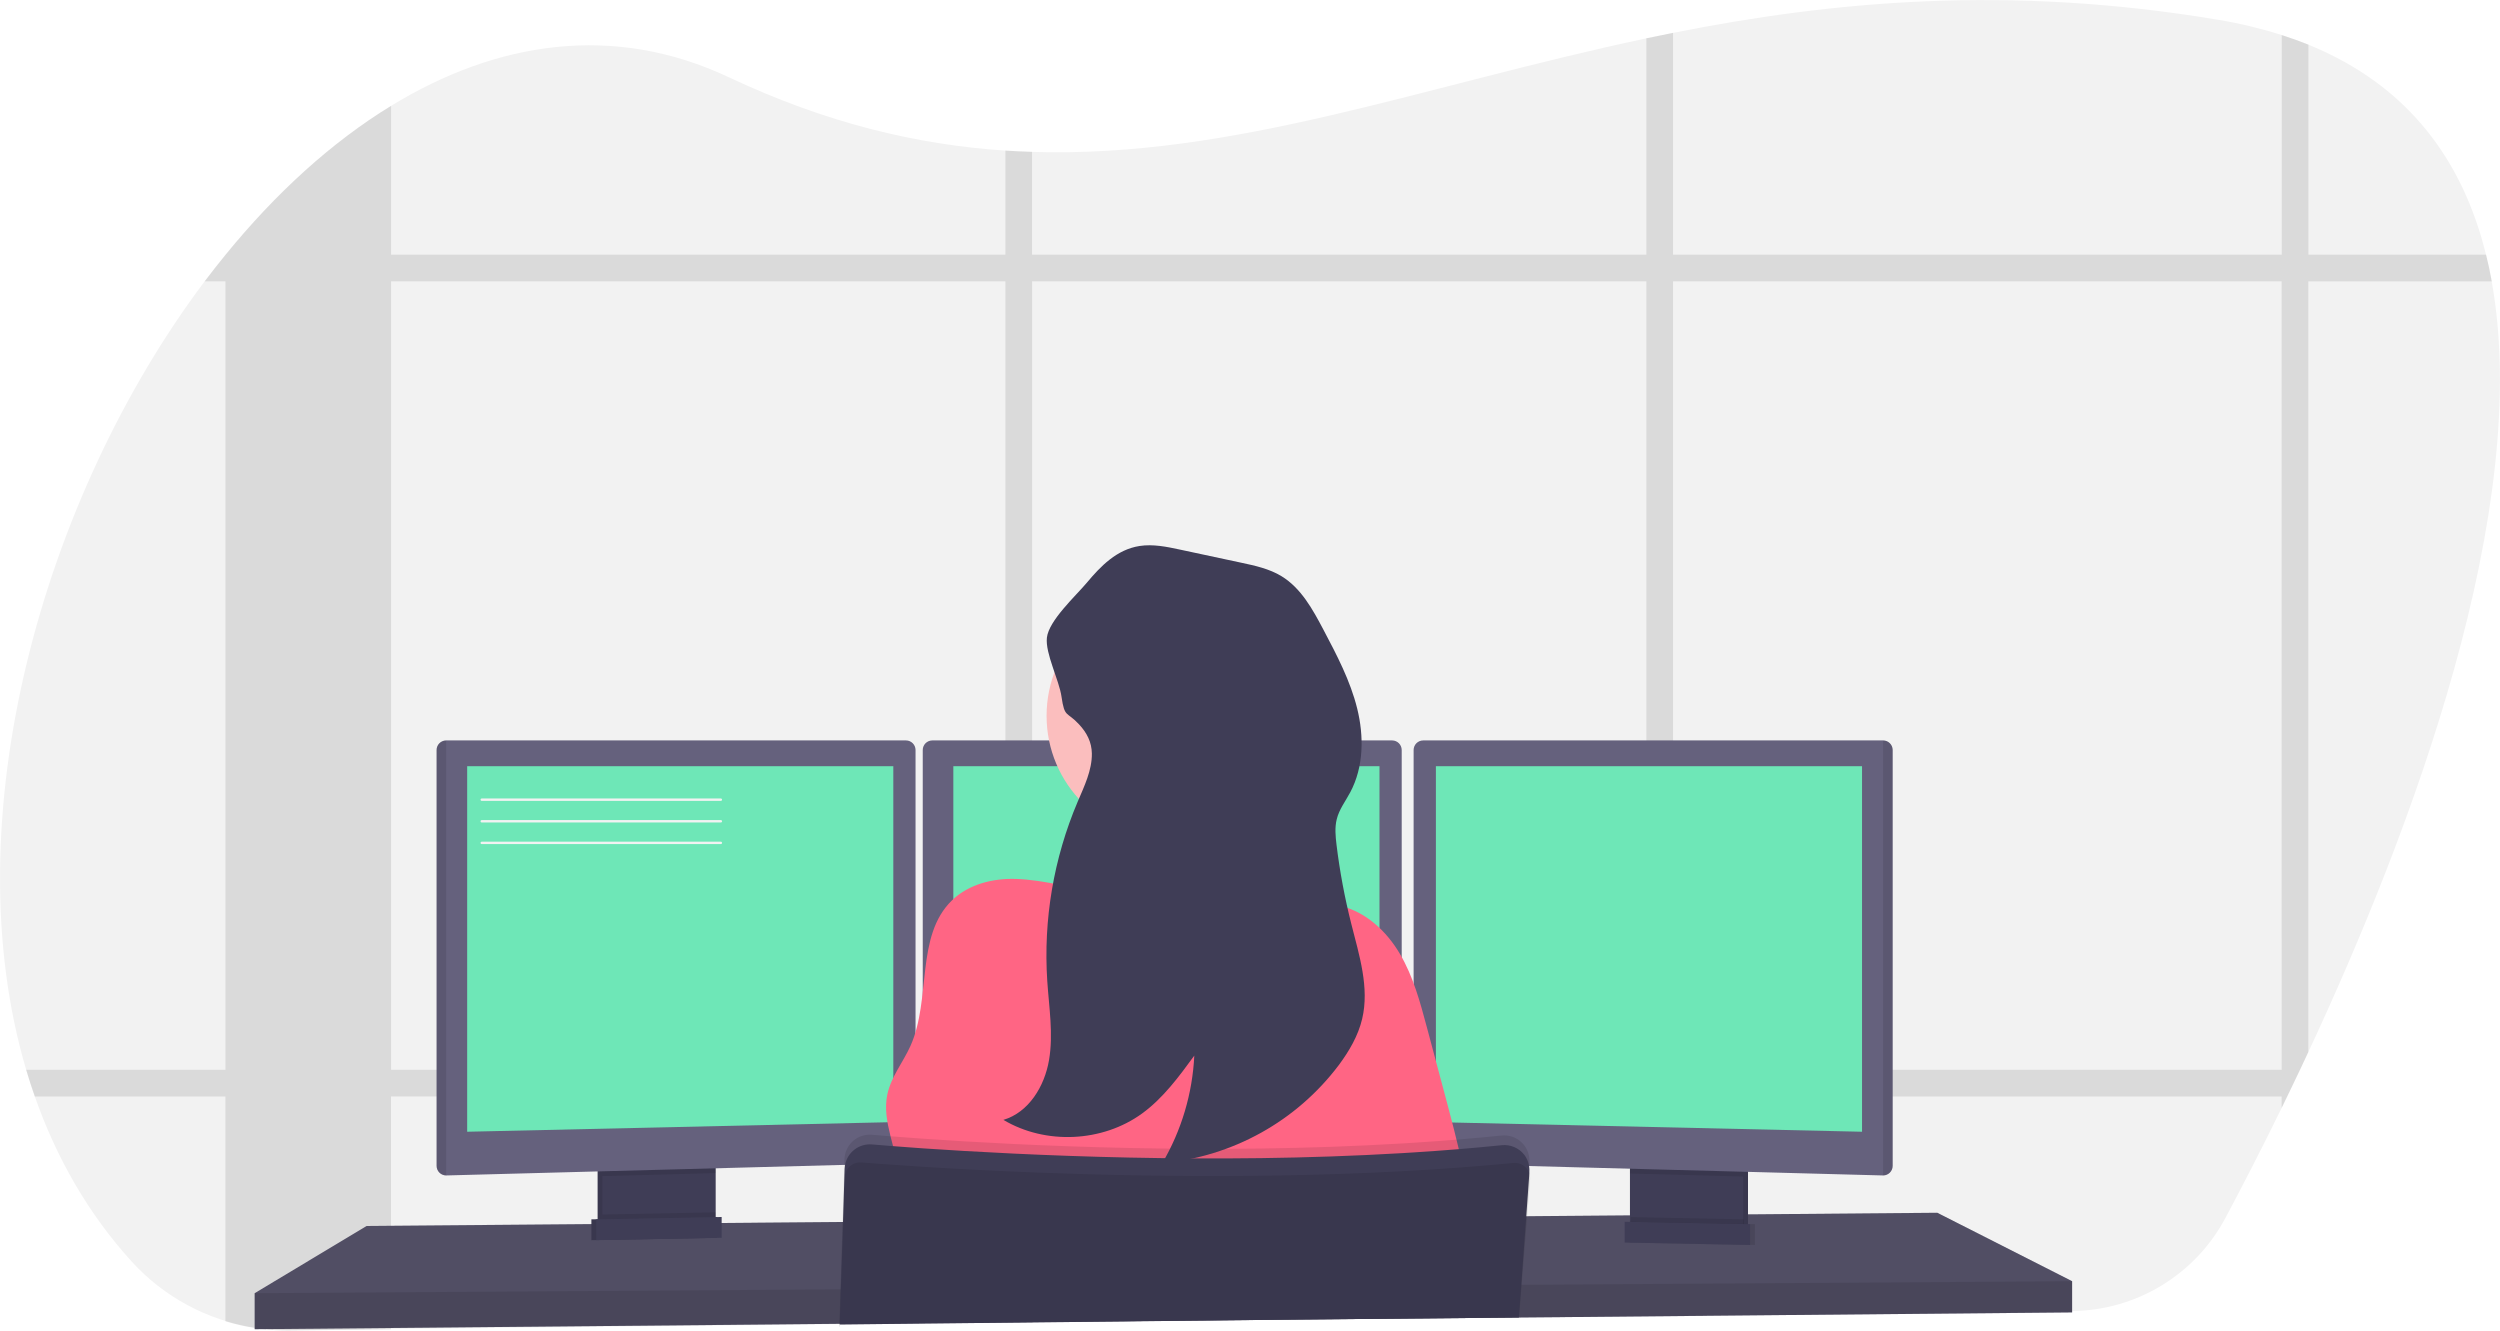
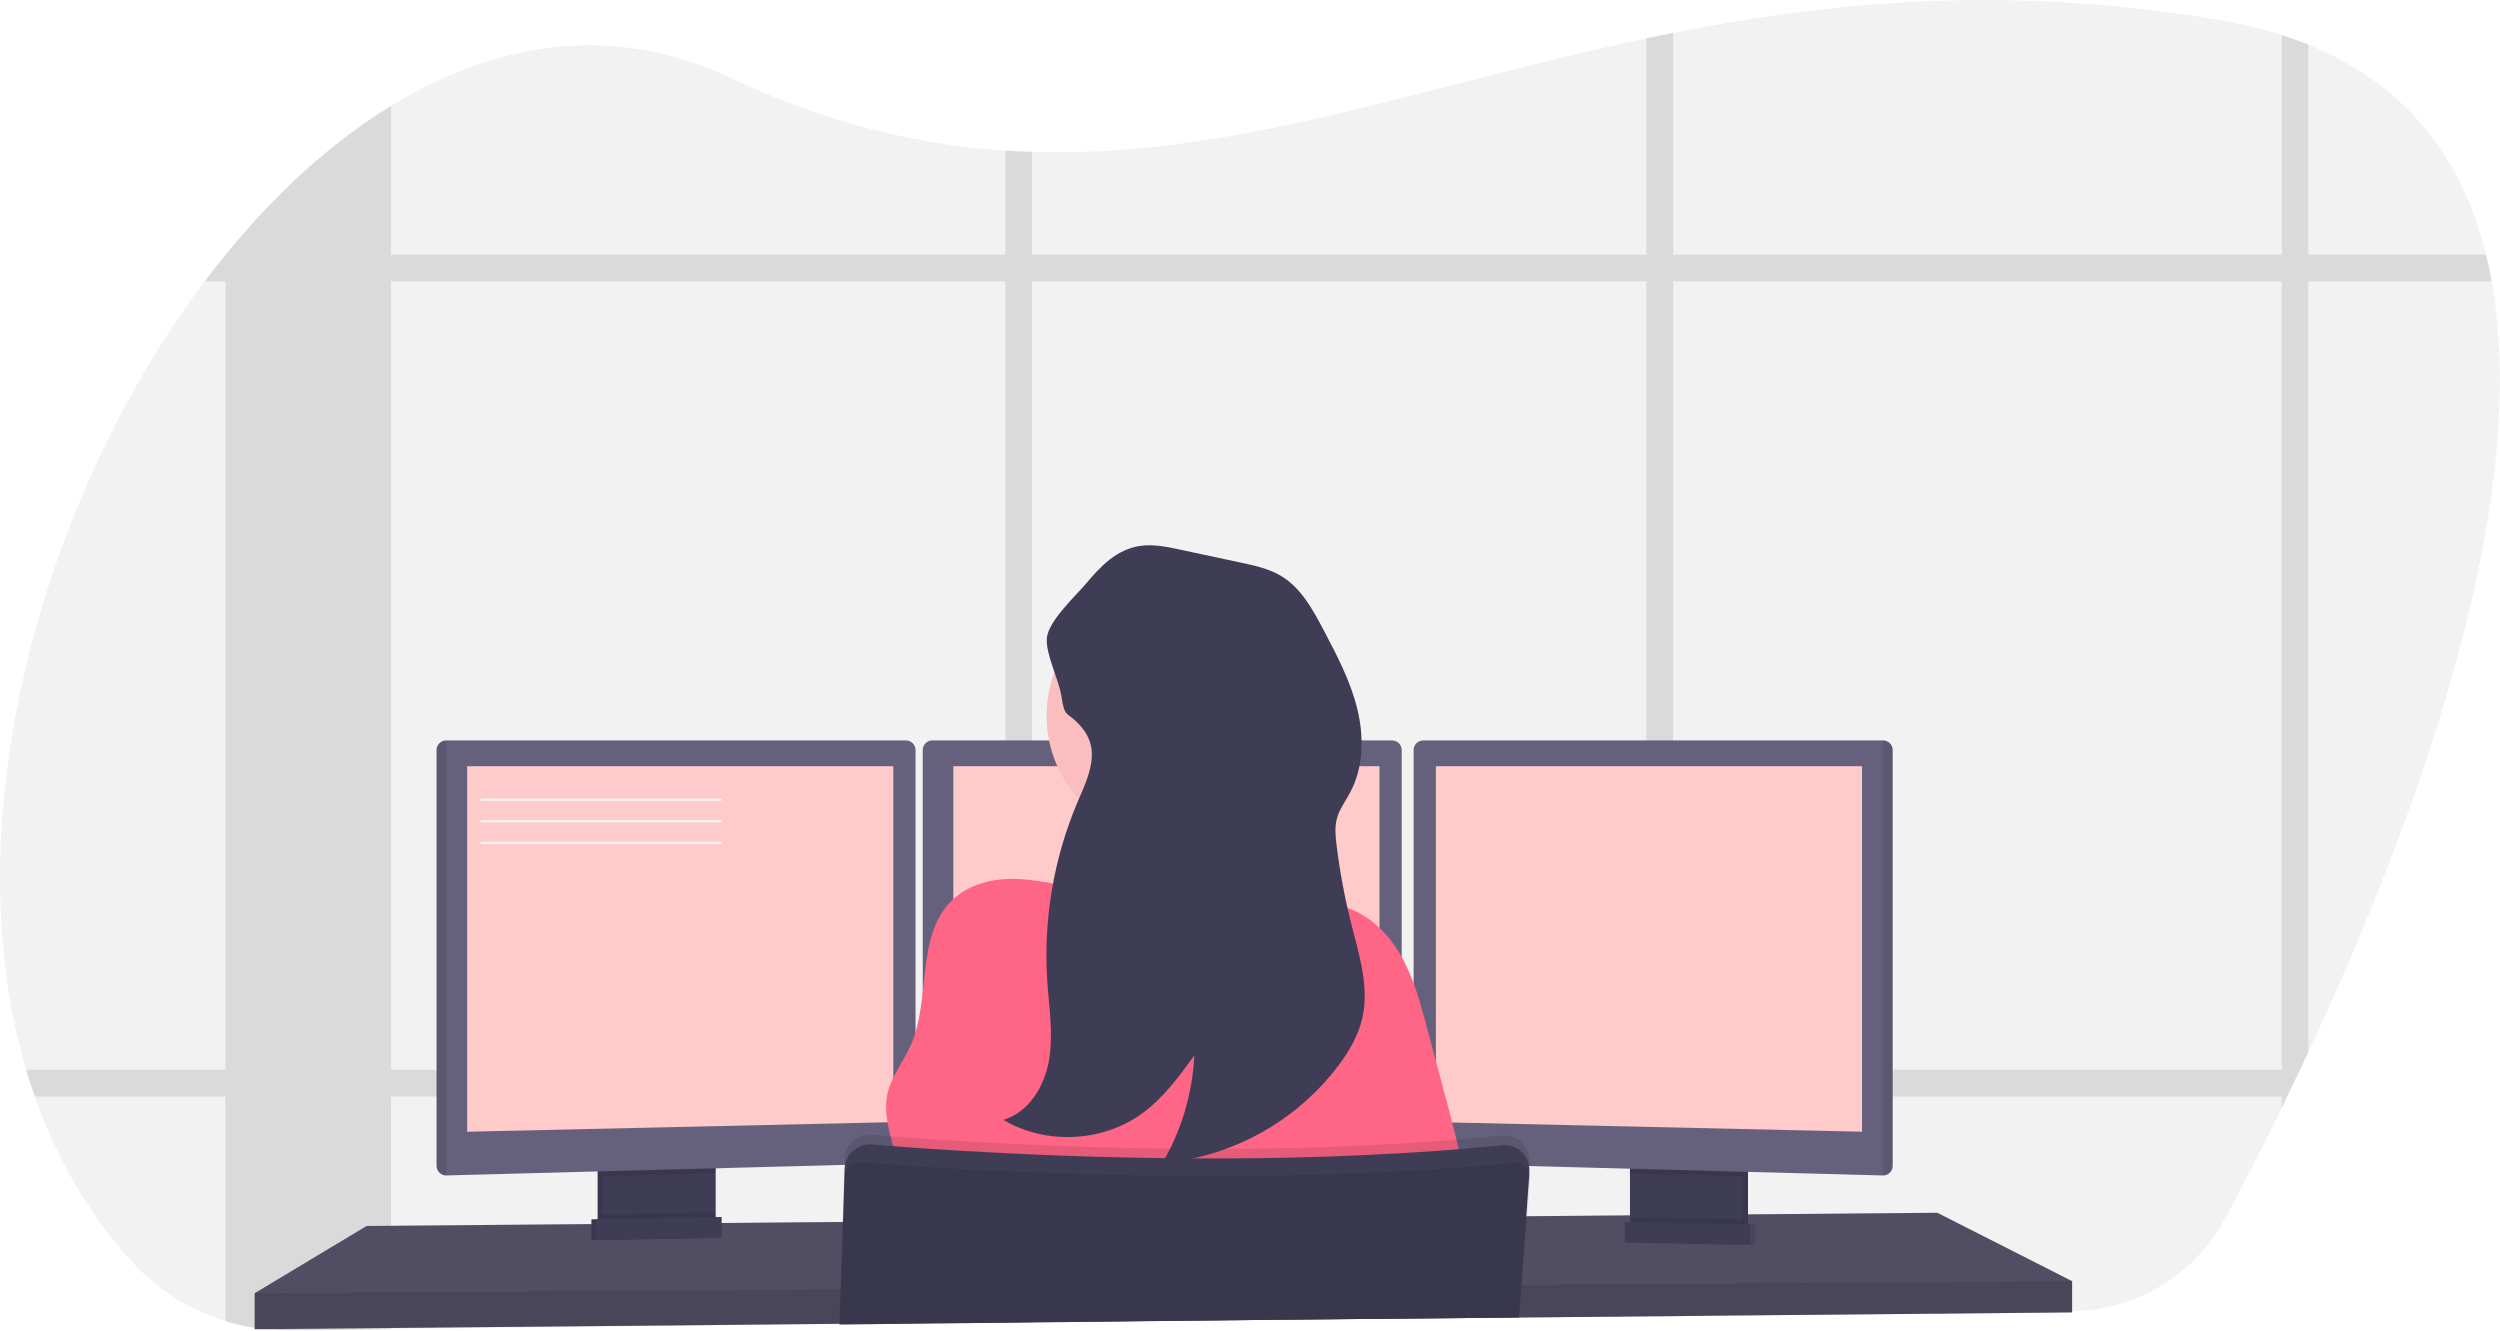
<svg xmlns="http://www.w3.org/2000/svg" id="e6d15d18-a685-4480-ac2b-bd578043a679" data-name="Layer 1" width="1041.32" height="554.17" viewBox="0 0 1041.32 554.17">
  <path d="M1040.82,611.12q-1.74,3.75-3.47,7.4-2.7,5.67-5.33,11.12c-.78,1.61-1.56,3.19-2.32,4.77-8.6,17.57-16.63,33.11-23.45,45.89A73.21,73.21,0,0,1,942.44,719l-151.65,1.65h-1.6l-13,.14-11.12.12-34.1.37-1.38,0-17.36.19h-.53l-107,1.16-95.51,1-11.11.12-69,.75H429l-44.75.48h-.48l-141.5,1.53-42.33.46a88,88,0,0,1-10.79-.54h0c-1.22-.14-2.44-.3-3.65-.49a87.38,87.38,0,0,1-51.29-27.54C116,678.37,102.75,655,93.85,629.64q-1.93-5.49-3.6-11.12C59.44,514.37,97,380,164.6,290.08q4.25-5.64,8.64-11l.07-.08c20.79-25.52,44.1-46.84,68.93-62,44-26.91,92.75-34.49,140.7-11.9,40.57,19.12,78.45,28.11,115.17,30.55,3.71.24,7.42.42,11.11.53,84.23,2.65,163.17-27.7,255.87-47.29,3.69-.78,7.39-1.55,11.12-2.28,66.13-13.16,139.49-20.1,226.73-5.51a189.09,189.09,0,0,1,26.76,6.4q5.77,1.86,11.12,4c41.64,16.94,64.35,48.24,74,87.46q1.37,5.46,2.37,11.11C1134.3,384.41,1084.19,518.23,1040.82,611.12Z" transform="translate(-79.34 -172.91)" fill="#f2f2f2" />
  <path d="M576.36,618.52a95.22,95.22,0,0,1-1.87,11.12h93.7V618.52Zm-78.25,62.81,11.11-.09V653.77c-3.81-.17-7.52-.34-11.11-.52ZM265.19,618.52v11.12h198.5V618.52ZM1114.87,279h-74V191.51q-5.35-2.17-11.12-4V279H776.21V186.58c-3.73.73-7.43,1.5-11.12,2.28V279H509.22V236.15c-3.69-.11-7.4-.29-11.11-.53V279H242.24V217c-24.83,15.16-48.14,36.48-68.93,62h-.07v.08q-4.4,5.4-8.64,11h8.64V618.52h-83q1.66,5.63,3.6,11.12h79.39v93.62a87,87,0,0,0,12.2,2.79c1.21.19,2.43.35,3.65.49h0a88,88,0,0,0,10.79.54l42.33-.46v-97H498.11v94.21l11.11-.12V629.64H765.09V721l11.12-.12V629.64H1029.7v4.77c.76-1.58,1.54-3.16,2.32-4.77q2.63-5.45,5.33-11.12,1.73-3.64,3.47-7.4v-321h76.42Q1116.23,284.43,1114.87,279ZM242.24,618.52V290.08H498.11V618.52Zm267,0V290.08H765.09V618.52Zm520.48,0H776.21V290.08H1029.7Z" transform="translate(-79.34 -172.91)" opacity="0.1" />
  <polygon points="863.09 533.65 863.09 546.65 711.17 548.05 709.55 548.08 651.81 548.61 650.43 548.63 632.88 548.78 632.36 548.78 525.38 549.77 349.77 551.4 349.62 551.4 304.97 551.82 304.49 551.83 106.09 553.65 106.09 538.65 152.74 510.65 246.34 509.87 248.34 509.86 249 509.85 251 509.82 295.94 509.45 297.95 509.44 298.59 509.43 300.59 509.42 315 509.3 315.38 509.29 350.93 508.99 351.22 508.99 628.62 506.65 635.41 506.6 636.09 506.6 641.27 506.55 678.92 506.24 680.92 506.21 682.77 506.19 683.73 506.19 695.44 506.1 697.76 506.07 700.87 506.05 710.62 505.96 726.09 505.83 728.09 505.81 731.57 505.79 732.22 505.79 806.93 505.15 863.09 533.65" fill="#65617d" />
  <polygon points="863.09 533.65 863.09 546.65 711.17 548.05 709.55 548.08 651.81 548.61 650.43 548.63 632.88 548.78 632.36 548.78 525.38 549.77 349.77 551.4 349.62 551.4 304.97 551.82 304.49 551.83 106.09 553.65 106.09 538.65 152.74 510.65 246.34 509.87 248.34 509.86 249 509.85 251 509.82 295.94 509.45 297.95 509.44 298.59 509.43 300.59 509.42 315 509.3 315.38 509.29 350.93 508.99 351.22 508.99 628.62 506.65 635.41 506.6 636.09 506.6 641.27 506.55 678.92 506.24 680.92 506.21 682.77 506.19 683.73 506.19 695.44 506.1 697.76 506.07 700.87 506.05 710.62 505.96 726.09 505.83 728.09 505.81 731.57 505.79 732.22 505.79 806.93 505.15 863.09 533.65" opacity="0.2" />
  <path d="M375.44,656.57v24.49a6.13,6.13,0,0,1-3.5,5.54,6,6,0,0,1-2.5.6l-34.9.74a6,6,0,0,1-2.7-.57,6.12,6.12,0,0,1-3.57-5.57V656.57Z" transform="translate(-79.34 -172.91)" fill="#3f3d56" />
  <path d="M375.44,656.57v24.49a6.13,6.13,0,0,1-3.5,5.54,6,6,0,0,1-2.5.6l-34.9.74a6,6,0,0,1-2.7-.57,6.12,6.12,0,0,1-3.57-5.57V656.57Z" transform="translate(-79.34 -172.91)" opacity="0.1" />
  <path d="M377.44,656.57v24.49a6.13,6.13,0,0,1-3.5,5.54,6,6,0,0,1-2.5.6l-34.9.74a6,6,0,0,1-2.7-.57,6.12,6.12,0,0,1-3.57-5.57V656.57Z" transform="translate(-79.34 -172.91)" fill="#3f3d56" />
  <rect x="680.92" y="483.65" width="47.17" height="31.5" fill="#3f3d56" />
  <rect x="680.92" y="483.65" width="47.17" height="31.5" opacity="0.1" />
  <rect x="678.92" y="483.65" width="47.17" height="31.5" fill="#3f3d56" />
  <polygon points="298.09 483.65 298.09 488.62 250.92 489.88 250.92 483.65 298.09 483.65" opacity="0.1" />
  <path d="M460.69,485.27v168.2a4,4,0,0,1-3.85,3.95l-191.65,5.1h-.05a4,4,0,0,1-3.95-3.95V485.27a4,4,0,0,1,3.95-3.95h191.6A4,4,0,0,1,460.69,485.27Z" transform="translate(-79.34 -172.91)" fill="#65617d" />
  <path d="M265.19,481.32v181.2h-.05a4,4,0,0,1-3.95-3.95V485.27a4,4,0,0,1,3.95-3.95Z" transform="translate(-79.34 -172.91)" opacity="0.1" />
-   <polygon points="194.59 319.15 372.09 319.15 372.09 467.4 194.59 471.4 194.59 319.15" fill="#6ee7b7" />
+   <polygon points="194.59 319.15 372.09 319.15 372.09 467.4 194.59 471.4 194.59 319.15" fill="#fecaca" />
  <polygon points="726.09 483.65 726.09 490.06 678.92 488.8 678.92 483.65 726.09 483.65" opacity="0.1" />
  <path d="M867.69,485.27v173.3a4,4,0,0,1-4,3.95h0L672,657.42a4,4,0,0,1-3.85-3.95V485.27a4,4,0,0,1,3.95-3.95h191.6A4,4,0,0,1,867.69,485.27Z" transform="translate(-79.34 -172.91)" fill="#65617d" />
  <path d="M867.69,485.27v173.3a4,4,0,0,1-4,3.95h0V481.32h0A4,4,0,0,1,867.69,485.27Z" transform="translate(-79.34 -172.91)" opacity="0.1" />
-   <polygon points="775.59 319.15 598.09 319.15 598.09 467.4 775.59 471.4 775.59 319.15" fill="#6ee7b7" />
+   <polygon points="775.59 319.15 598.09 319.15 598.09 467.4 775.59 471.4 775.59 319.15" fill="#fecaca" />
  <path d="M663.19,485.27v168.2a4,4,0,0,1-3.85,3.95l-191.65,5.1h0a4,4,0,0,1-4-3.95V485.27a4,4,0,0,1,3.95-3.95h191.6A4,4,0,0,1,663.19,485.27Z" transform="translate(-79.34 -172.91)" fill="#65617d" />
-   <polygon points="397.09 319.15 574.59 319.15 574.59 467.4 397.09 471.4 397.09 319.15" fill="#6ee7b7" />
+   <polygon points="397.09 319.15 574.59 319.15 574.59 467.4 397.09 471.4 397.09 319.15" fill="#fecaca" />
  <polygon points="863.09 533.65 863.09 546.65 711.17 548.05 709.55 548.08 651.81 548.61 650.43 548.63 632.88 548.78 632.36 548.78 525.38 549.77 349.77 551.4 349.62 551.4 304.97 551.82 304.49 551.83 106.09 553.65 106.09 538.65 308.6 537.32 309.08 537.32 350.07 537.04 350.26 537.04 633.34 535.17 633.63 535.17 633.8 535.16 634.27 535.16 639.06 535.13 640.52 535.13 715.01 534.63 719.41 534.61 720.39 534.6 863.09 533.65" opacity="0.1" />
  <circle cx="487.26" cy="298.15" r="51.33" fill="#fbbebe" />
  <path d="M617.94,550.07s-99.5,12-90,0c3.44-4.34,4.39-17.2,4.2-31.85-.06-4.45-.22-9.06-.45-13.65-1.1-22-3.75-43.5-3.75-43.5s87-41,77-8.5c-4,13.13-2.69,31.57.35,48.88.89,5.05,1.92,10,3,14.7A344.67,344.67,0,0,0,617.94,550.07Z" transform="translate(-79.34 -172.91)" fill="#fbbebe" />
  <path d="M585.47,546c11.51-2.13,23.7-6,34.53-1.54,2.85,1.17,5.47,2.88,8.39,3.86s6.12,1.22,9.16,1.91c10.68,2.42,19.34,10.55,24.9,20s8.44,20.14,11.26,30.72l6.9,25.83c6,22.45,12,45.09,13.39,68.3a2437.62,2437.62,0,0,1-250.84,1.43c5.44-10.34,11-21.31,10.54-33s-7.19-23.22-4.76-34.74c1.55-7.34,6.57-13.39,9.64-20.22,8.75-19.52,1.94-45.79,17.32-60.65,6.92-6.68,17-9.21,26.63-8.89,12.28.41,24.85,4.24,37,6.11C555.09,547.48,569.79,548.88,585.47,546Z" transform="translate(-79.34 -172.91)" fill="#ff6584" />
  <path d="M716.37,657.17l-.1,1.43v.1l-.17,2.3-1.33,18.51-1.61,22.3-.46,6.28-1,13.44v.17l-107,1L429.11,724.6l0,.84h-.14l0-.84v-.28l.45-14.36.86-28.06.74-23.79.07-2.37a10.53,10.53,0,0,1,11.42-10.17c4.72.4,10.85.89,18.18,1.41l3,.22c42.33,2.94,120.56,6.74,199.5,2,1.66-.09,3.33-.19,5-.31,12.24-.77,24.47-1.76,36.58-3a10.53,10.53,0,0,1,11.6,11.23Z" transform="translate(-79.34 -172.91)" opacity="0.1" />
  <path d="M429.08,725.44l0-.84,175.62-1.91,107-1H712v-.17l1-13.44.43-6,1.64-22.61,1.29-17.9,0-.44a10.62,10.62,0,0,0-.11-2.47.3.3,0,0,0,0-.1,10.39,10.39,0,0,0-2-4.64,10.54,10.54,0,0,0-9.42-4c-12.11,1.24-24.34,2.23-36.58,3-1.67.12-3.34.22-5,.31-78.94,4.69-157.17.89-199.5-2l-3-.22c-7.33-.52-13.46-1-18.18-1.41a10.54,10.54,0,0,0-11.24,8.53,11,11,0,0,0-.18,1.64l-.68,22.16L429.54,710l-.44,14.36v.28l0,.84Z" transform="translate(-79.34 -172.91)" fill="#3f3d56" />
  <path d="M716.67,664.18l-1.23,15.33-1.83,22.85-.46,5.72-1,12.81-.06.64v.17h0l-.15,1.48.11-1.48h-.29l-107,1L429.11,724.6v-.28l.49-14.36,1-28.06.64-18.65A6.36,6.36,0,0,1,434.3,658a6.25,6.25,0,0,1,3.78-.9c2.1.17,4.68.37,7.69.59,4.89.36,10.92.78,17.94,1.22,13,.82,29.31,1.7,48,2.42,52,2,122.2,2.67,188.88-3.17,3-.26,6.1-.55,9.13-.84a6.26,6.26,0,0,1,3.48.66,5.16,5.16,0,0,1,.86.54,6.14,6.14,0,0,1,2,2.46,3.56,3.56,0,0,1,.25.61A6.28,6.28,0,0,1,716.67,664.18Z" transform="translate(-79.34 -172.91)" opacity="0.1" />
  <path d="M377.44,677.87v3.19a6.13,6.13,0,0,1-3.5,5.54l-40.1.77a6.12,6.12,0,0,1-3.57-5.57v-3Z" transform="translate(-79.34 -172.91)" opacity="0.1" />
  <polygon points="298.59 515.57 246.34 516.57 246.34 507.9 298.59 506.9 298.59 515.57" fill="#3f3d56" />
  <polygon points="298.59 515.57 246.34 516.57 246.34 507.9 298.59 506.9 298.59 515.57" opacity="0.1" />
  <polygon points="300.59 515.57 248.34 516.57 248.34 507.9 300.59 506.9 300.59 515.57" fill="#3f3d56" />
  <path d="M758.56,679.87v3.19a6.13,6.13,0,0,0,3.5,5.54l40.1.77a6.12,6.12,0,0,0,3.57-5.57v-3Z" transform="translate(-79.34 -172.91)" opacity="0.1" />
  <polygon points="678.72 517.57 730.97 518.57 730.97 509.9 678.72 508.9 678.72 517.57" opacity="0.1" />
  <polygon points="676.72 517.57 728.97 518.57 728.97 509.9 676.72 508.9 676.72 517.57" fill="#3f3d56" />
  <path d="M534.13,486.79c.08,7-3.16,13.6-5.91,20.07a163.49,163.49,0,0,0-12.66,74.71c.73,11,2.58,22,.73,32.9s-8.43,21.77-19,24.9c17.53,10.45,41.26,9.35,57.76-2.66,8.79-6.4,15.34-15.33,21.75-24.11a97.86,97.86,0,0,1-13.31,44.75A103.43,103.43,0,0,0,637,616.53c4.31-5.81,8.06-12.19,9.72-19.23,3.09-13-1.22-26.51-4.51-39.5a266.06,266.06,0,0,1-6.17-33c-.43-3.56-.78-7.22.1-10.7,1-4.07,3.67-7.51,5.64-11.22,5.6-10.54,5.73-23.3,2.86-34.88s-8.49-22.26-14.06-32.81c-4.46-8.46-9.3-17.31-17.46-22.28-5.1-3.1-11-4.39-16.88-5.64l-25.37-5.43c-5.55-1.19-11.26-2.38-16.87-1.51-9.47,1.48-16.14,8.32-22,15.34-4.59,5.46-15.81,15.71-16.6,22.86-.72,6.59,5.1,17.63,6.09,24.58,1.3,9,2.22,6,7.3,11.52C532,478.05,534.07,482,534.13,486.79Z" transform="translate(-79.34 -172.91)" fill="#3f3d56" />
  <path d="M379.6,506.5H280a.5.5,0,0,1,0-1h99.6a.5.5,0,0,1,0,1Z" transform="translate(-79.34 -172.91)" fill="#f2f2f2" />
  <path d="M379.6,515.5H280a.5.5,0,0,1,0-1h99.6a.5.5,0,0,1,0,1Z" transform="translate(-79.34 -172.91)" fill="#f2f2f2" />
  <path d="M379.6,524.5H280a.5.5,0,0,1,0-1h99.6a.5.5,0,0,1,0,1Z" transform="translate(-79.34 -172.91)" fill="#f2f2f2" />
</svg>
